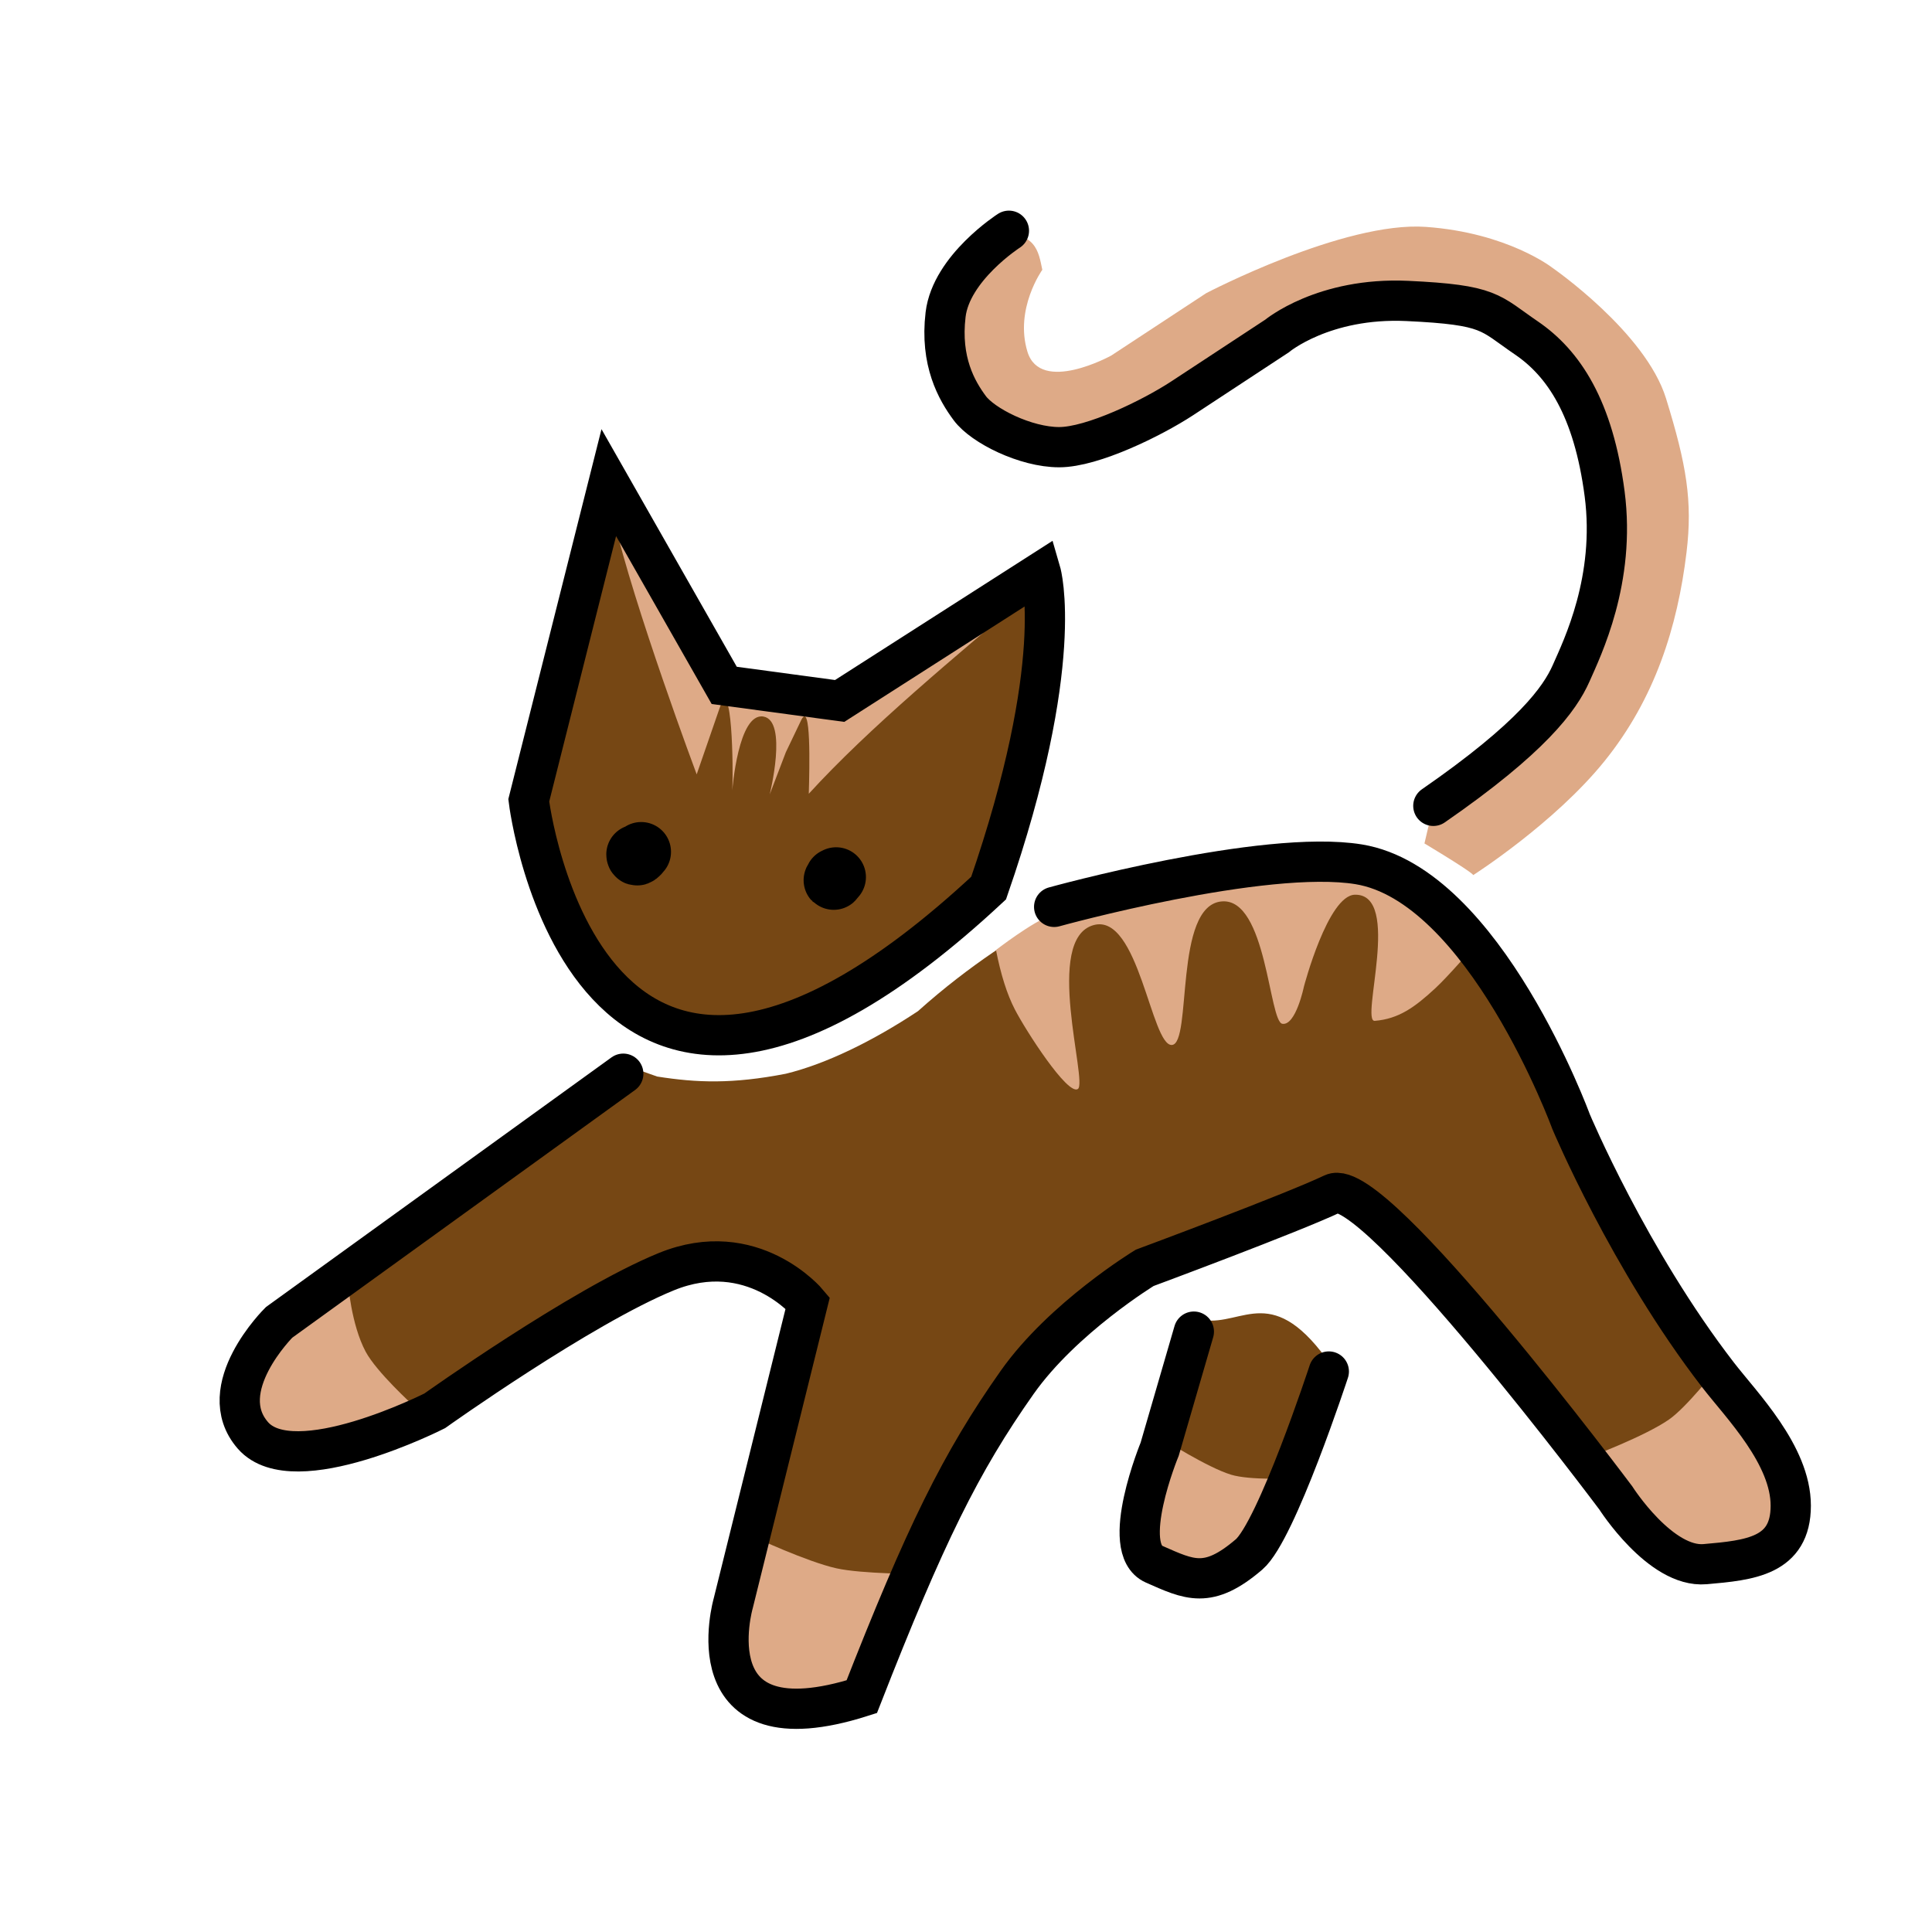
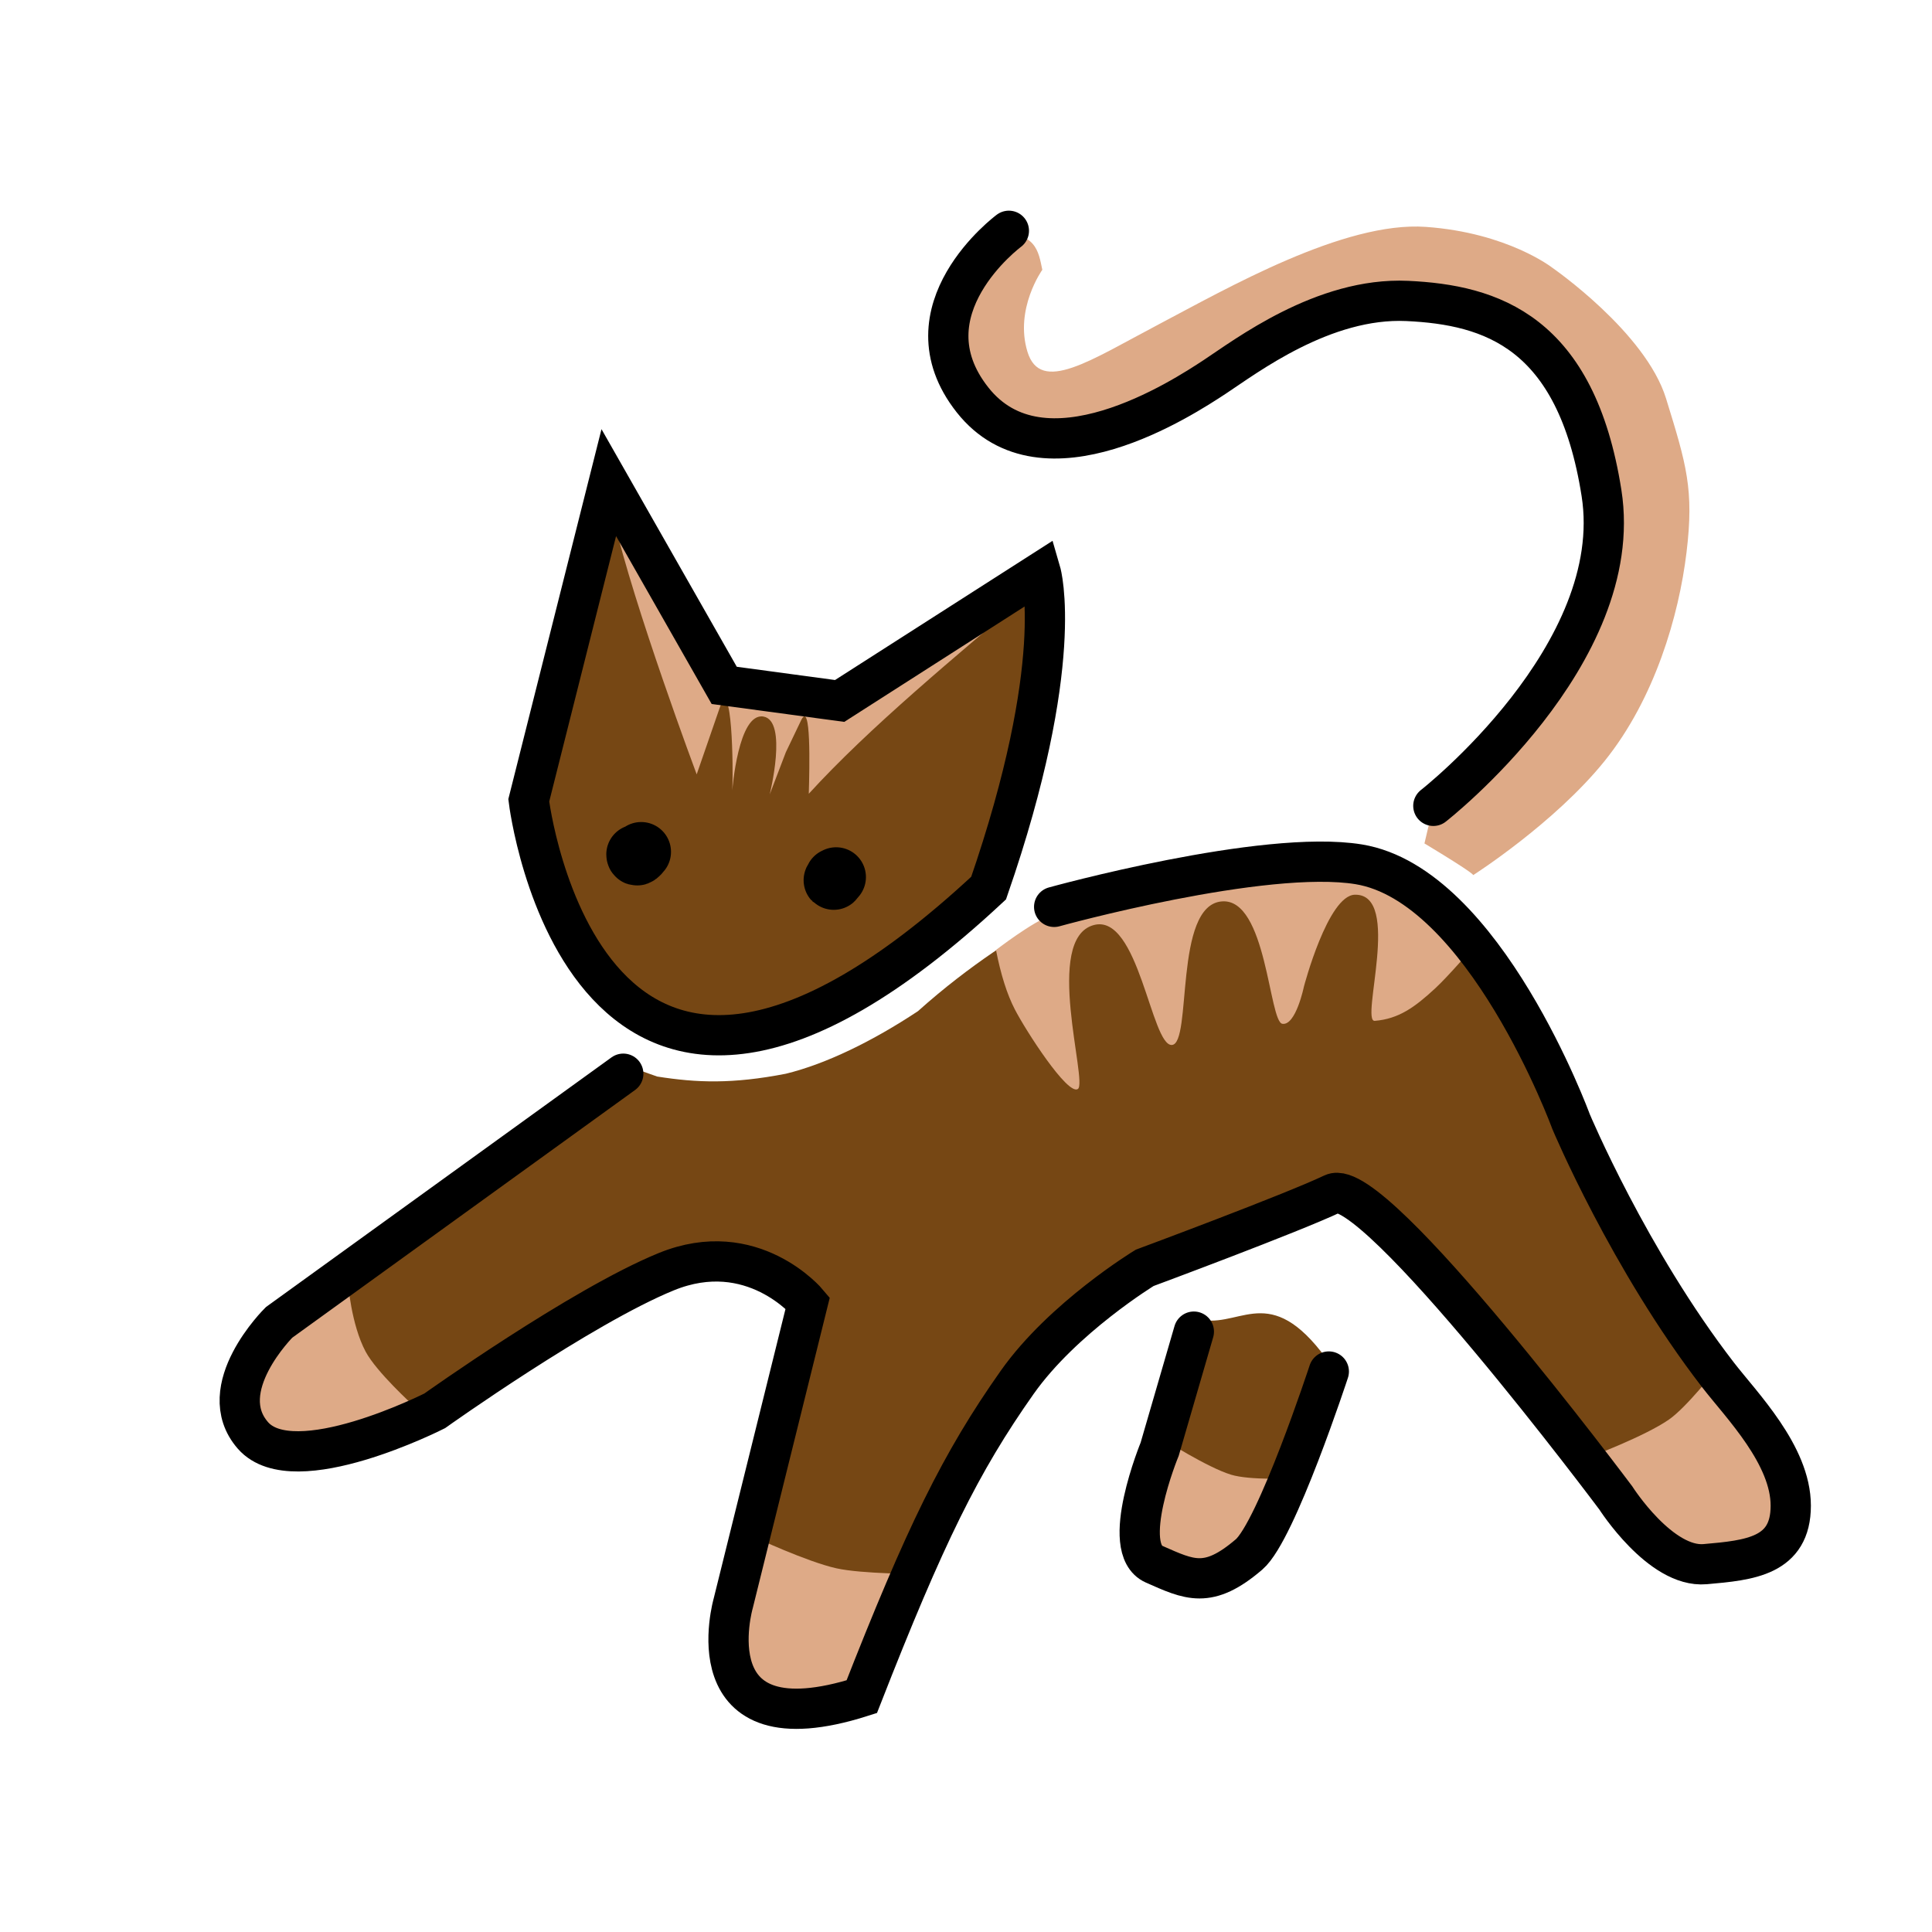
<svg xmlns="http://www.w3.org/2000/svg" width="48" height="48" version="1.1" viewBox="0 0 48 48">
-   <g class="colorA" fill="#764714" stroke-width=".065px">
+   <g class="colorA" fill="#764714" stroke="none">
    <path d="m15.724 26.533c-6.802 4.772-9.439 7.185-9.439 7.185l4.1e-4 1.946c0.594 0.686 1.303 0.848 2.128 0.484l1.575-0.764 2.906-1.498 3.66-2.291 1.779-0.467 1.736 1.242-1.85 7.459 0.327 1.767 0.937 0.607 2.343-0.243 0.139-1.453 2.944-5.702 1.74-2.135 2.208-1.366 4.255-1.647 1.559 1.007 1.787 1.94 2.209 2.696 1.475 1.913 2.22 1.647 1.404-0.256 0.723-1.197-1.804-3.245-1.399-2.345-2.256-3.952-1.31-2.74-1.739-2.355-2.224-1.298-3.247 0.409-4.432 0.899c-0.708 0.413-1.947 1.154-3.272 2.342-1.125 0.745-2.282 1.311-3.284 1.555-1.327 0.257-2.207 0.225-3.196 0.069" />
    <path d="m29.895 32.799c-1.084 3.302-1.512 4.628-1.512 4.628l0.289 1.435 1.151 0.351 1.208-0.593 1.295-2.422 0.755-2.263c-1.451-2.11-2.178-0.997-3.186-1.136z" />
-     <path d="m15.143 12.32-1.943 7.652 0.717 2.761 1.226 1.865 1.596 0.944 1.989 0.048 2.012-0.654 1.804-1.332 1.897-1.501 0.601-1.841 0.786-3.584 0.046-2.397-5.065 3.221-2.799-0.363z" />
+     <path d="m15.143 12.32-1.943 7.652 1.33 3.693 2.209 1.877 1.989 0.048 2.914-1.32 2.92-2.206 1.295-7.846-5.048 3.284-2.799-0.363z" />
  </g>
-   <g class="colorB" fill="#deaa87" stroke-width=".065px">
+   <g class="colorB" fill="#deaa87" stroke="none">
    <path d="m15.243 12.87c0.502 2.188 2.066 6.369 2.066 6.369l0.568-1.642c0.312-0.904 0.344 1.498 0.317 2.038 0 0 0.146-1.943 0.775-1.832 0.61 0.108 0.154 1.935 0.154 1.935l0.401-1.049s0.253-0.528 0.379-0.792c0.25-0.521 0.21 1.173 0.191 1.824 1.513-1.657 3.625-3.393 5.664-5.128-1.156 0.641-4.804 3.01-4.804 3.01s-0.71-0.101-1.744-0.224c-0.992-0.118-1.419-0.292-1.419-0.292s-1.676-2.601-2.549-4.217z" />
-     <path d="m35.39 20.955c1.308 0.788 1.21 0.788 1.21 0.788s2.017-1.286 3.266-2.836c1.249-1.55 1.811-3.329 2.035-5.182 0.154-1.278 0-2.179-0.509-3.826-0.509-1.647-2.822-3.245-2.822-3.245s-1.11-0.872-3.145-1.017c-2.035-0.145-5.458 1.647-5.458 1.647l-2.359 1.55s-1.758 0.969-2.082-0.097c-0.324-1.065 0.37-2.034 0.37-2.034-0.098-0.465-0.147-0.956-1.203-0.92l-1.203 2.034 0.138 1.466 1.231 1.433 1.453 0.394 1.374-0.346 2.937-1.69 1.101-0.724 1.255-0.625 1.983-0.247 1.253 0.102 1.707 0.818 1.301 1.544 0.435 1.221 0.207 1.111 0.053 1.067-0.264 1.734-0.622 1.655-0.87 1.22-1.151 1.036-1.402 1.037z" />
+     <path d="m35.39 20.955c1.308 0.788 1.21 0.788 1.21 0.788s2.017-1.286 3.266-2.836 1.846-3.617 2.035-5.182 5e-6 -2.179-0.509-3.826-2.822-3.245-2.822-3.245-1.11-0.872-3.145-1.017c-2.035-0.145-4.944 1.531-6.638 2.422s-2.937 1.744-3.261 0.678c-0.324-1.065 0.37-2.034 0.37-2.034-0.098-0.465-0.147-0.956-1.203-0.92l-1.203 2.034 0.138 1.466 1.431 1.513 2.627-0.032 3.487-2.052 1.805-0.987 2.61-0.196 2.334 0.869 1.301 1.544 0.565 2.309-0.134 2.823-1.632 3.016-2.412 1.931z" />
    <path d="m24.745 23.602c0.121 0.617 0.275 1.101 0.467 1.474 0.272 0.528 1.317 2.153 1.568 1.979 0.251-0.174-0.866-3.738 0.397-4.073 1.112-0.295 1.424 3.001 1.936 2.98 0.512-0.021 0.039-3.474 1.245-3.567 1.112-0.087 1.168 2.989 1.502 3.041 0.334 0.052 0.535-0.922 0.535-0.922s0.596-2.271 1.267-2.285c1.179-0.025 0.124 3.165 0.494 3.134 0.594-0.049 0.992-0.336 1.504-0.81 0.323-0.299 0.908-0.981 0.908-0.981l-1.789-1.517-1.526-0.436h-1.434l-2.082 0.436-2.035 0.339s-1.066 0.159-1.573 0.339c-0.485 0.172-1.383 0.869-1.383 0.869z" />
    <path d="m8.644 31.862-1.48 1.09-1.018 1.453 0.185 1.017 0.833 0.872 1.804-0.533 1.295-0.848s-0.908-0.824-1.179-1.332c-0.362-0.678-0.439-1.719-0.439-1.719z" />
    <path d="m18.728 38.183-0.463 2.325 0.139 1.453 1.434 0.436 1.249-0.291 0.971-0.823 0.601-1.695 0.185-0.484s-1.426 0.003-2.069-0.141c-0.729-0.163-2.048-0.779-2.048-0.779z" />
    <path d="m28.904 35.761-0.601 2.131 0.555 1.114 1.018 0.242 1.249-0.823 0.74-1.259 0.231-0.436s-1.037 0.052-1.509-0.091c-0.592-0.18-1.683-0.878-1.683-0.878z" />
    <path d="m39.496 36.197 1.943 2.518 1.295 0.145 1.388-0.436 0.463-0.92-0.185-1.065-1.758-2.422s-0.739 0.947-1.177 1.251c-0.61 0.423-1.968 0.929-1.968 0.929z" />
  </g>
  <g fill="none" stroke="#000" stroke-linecap="round">
    <path d="m13.137 19.885s1.388 11.527 11.425 2.179c1.943-5.618 1.295-7.846 1.295-7.846l-4.996 3.197-2.868-0.387-2.868-5.037z" />
    <path d="m15.485 26.676-8.552 6.179s-1.665 1.647-0.648 2.809c1.018 1.162 4.515-0.612 4.515-0.612s3.636-2.592 5.753-3.457c2.141-0.874 3.515 0.775 3.515 0.775l-1.85 7.459s-1.064 3.681 3.192 2.325c1.573-4.02 2.46-5.823 3.862-7.81 1.135-1.608 3.168-2.845 3.168-2.845s3.654-1.356 4.672-1.841c1.018-0.484 7.031 7.556 7.031 7.556s1.11 1.744 2.22 1.647c1.11-0.097 2.128-0.194 2.128-1.453 0-1.259-1.222-2.492-1.804-3.245-2.215-2.867-3.654-6.296-3.654-6.296s-2.154-5.881-5.273-6.393c-2.359-0.387-7.57 1.057-7.57 1.057" />
    <path d="m29.661 33.084-0.849 2.92s-1.018 2.47-0.139 2.858c0.879 0.387 1.341 0.63 2.359-0.242 0.684-0.586 1.982-4.545 1.982-4.545" />
-     <path d="m35.611 20.021c2.451-1.695 3.145-2.664 3.423-3.293 0.278-0.63 1.11-2.325 0.833-4.456-0.278-2.131-1.018-3.245-1.943-3.875-0.925-0.63-0.879-0.823-2.96-0.92-2.082-0.097-3.238 0.872-3.238 0.872s-1.619 1.065-2.359 1.55c-0.74 0.484-2.22 1.211-3.053 1.211s-1.897-0.533-2.22-0.969c-0.324-0.436-0.74-1.162-0.601-2.325s1.573-2.083 1.573-2.083" />
+     <path d="m35.611 20.021s4.809-3.755 4.178-7.771c-0.631-4.017-2.744-4.676-4.826-4.773-2.082-0.097-4.013 1.38-4.787 1.889-0.775 0.509-4.258 2.796-6.015 0.568-1.758-2.228 0.904-4.2 0.904-4.2" />
  </g>
  <path d="m15.93 21.164c-0.127 0.166-0.126 0.064-0.126 0.064m4.969 0.563c-0.127 0.166-0.033 0.016-0.033 0.016" fill="none" stroke="#000" stroke-linecap="round" stroke-width="1.482" />
</svg>
